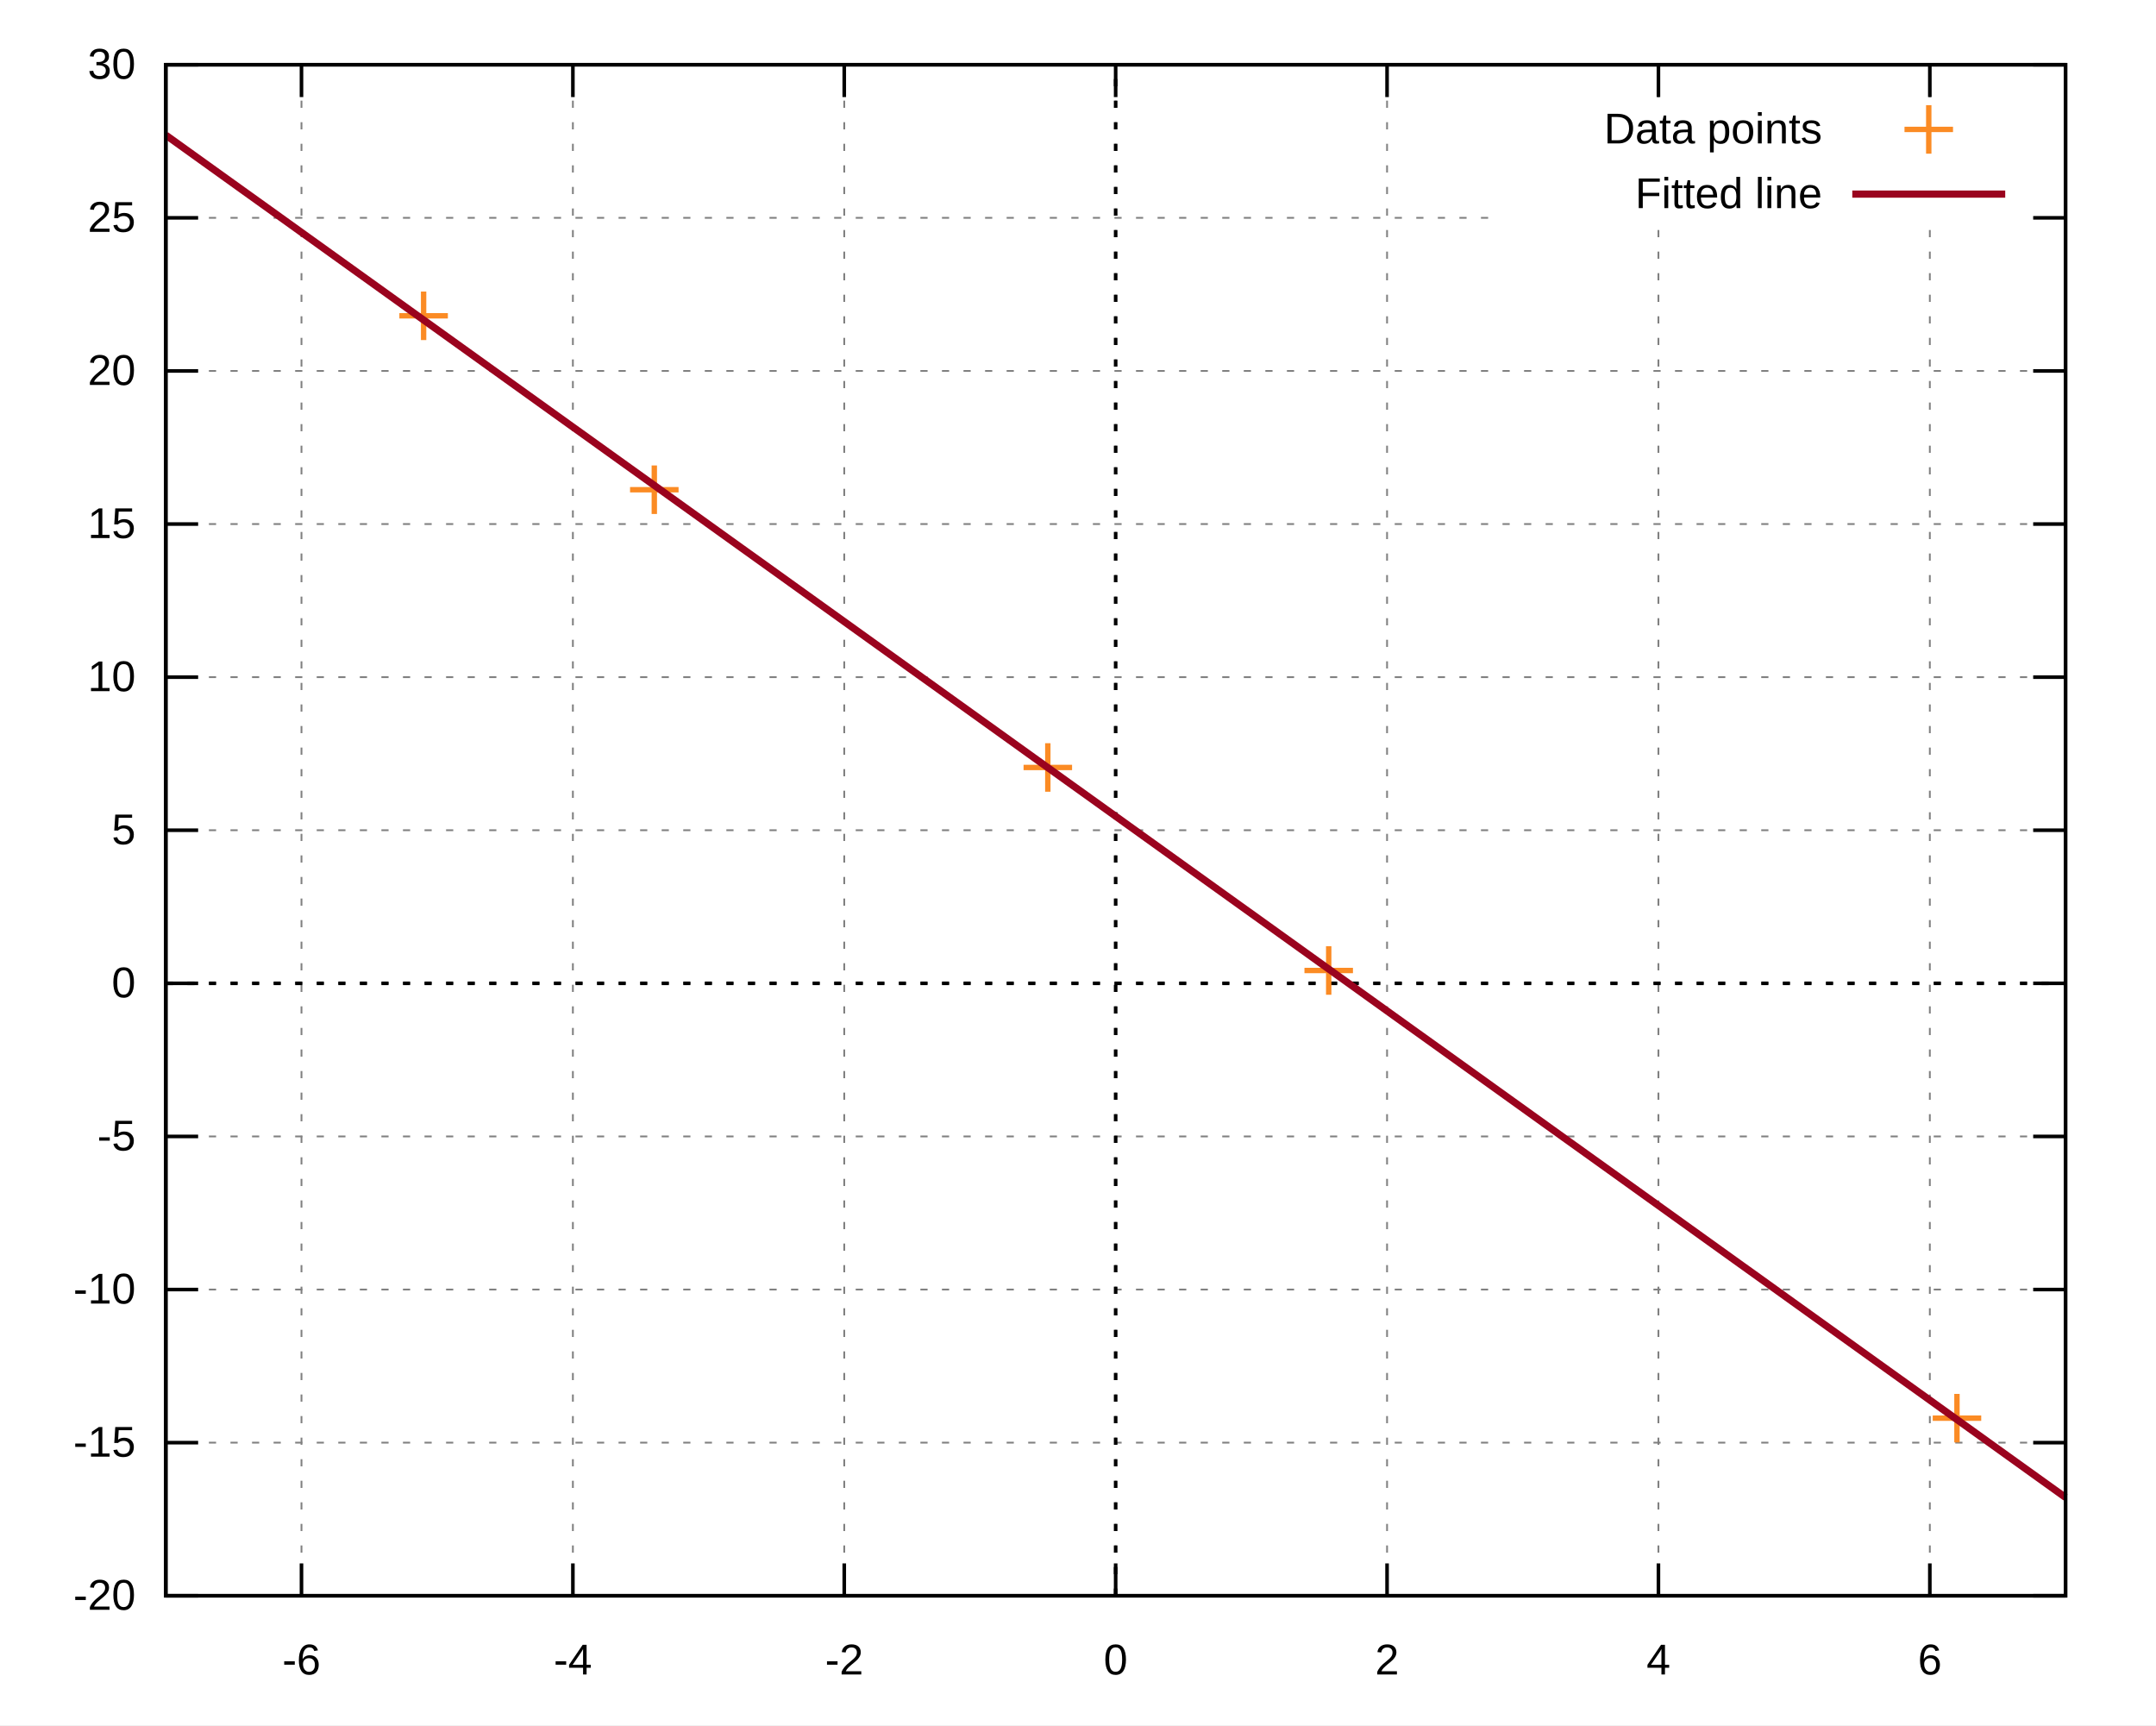
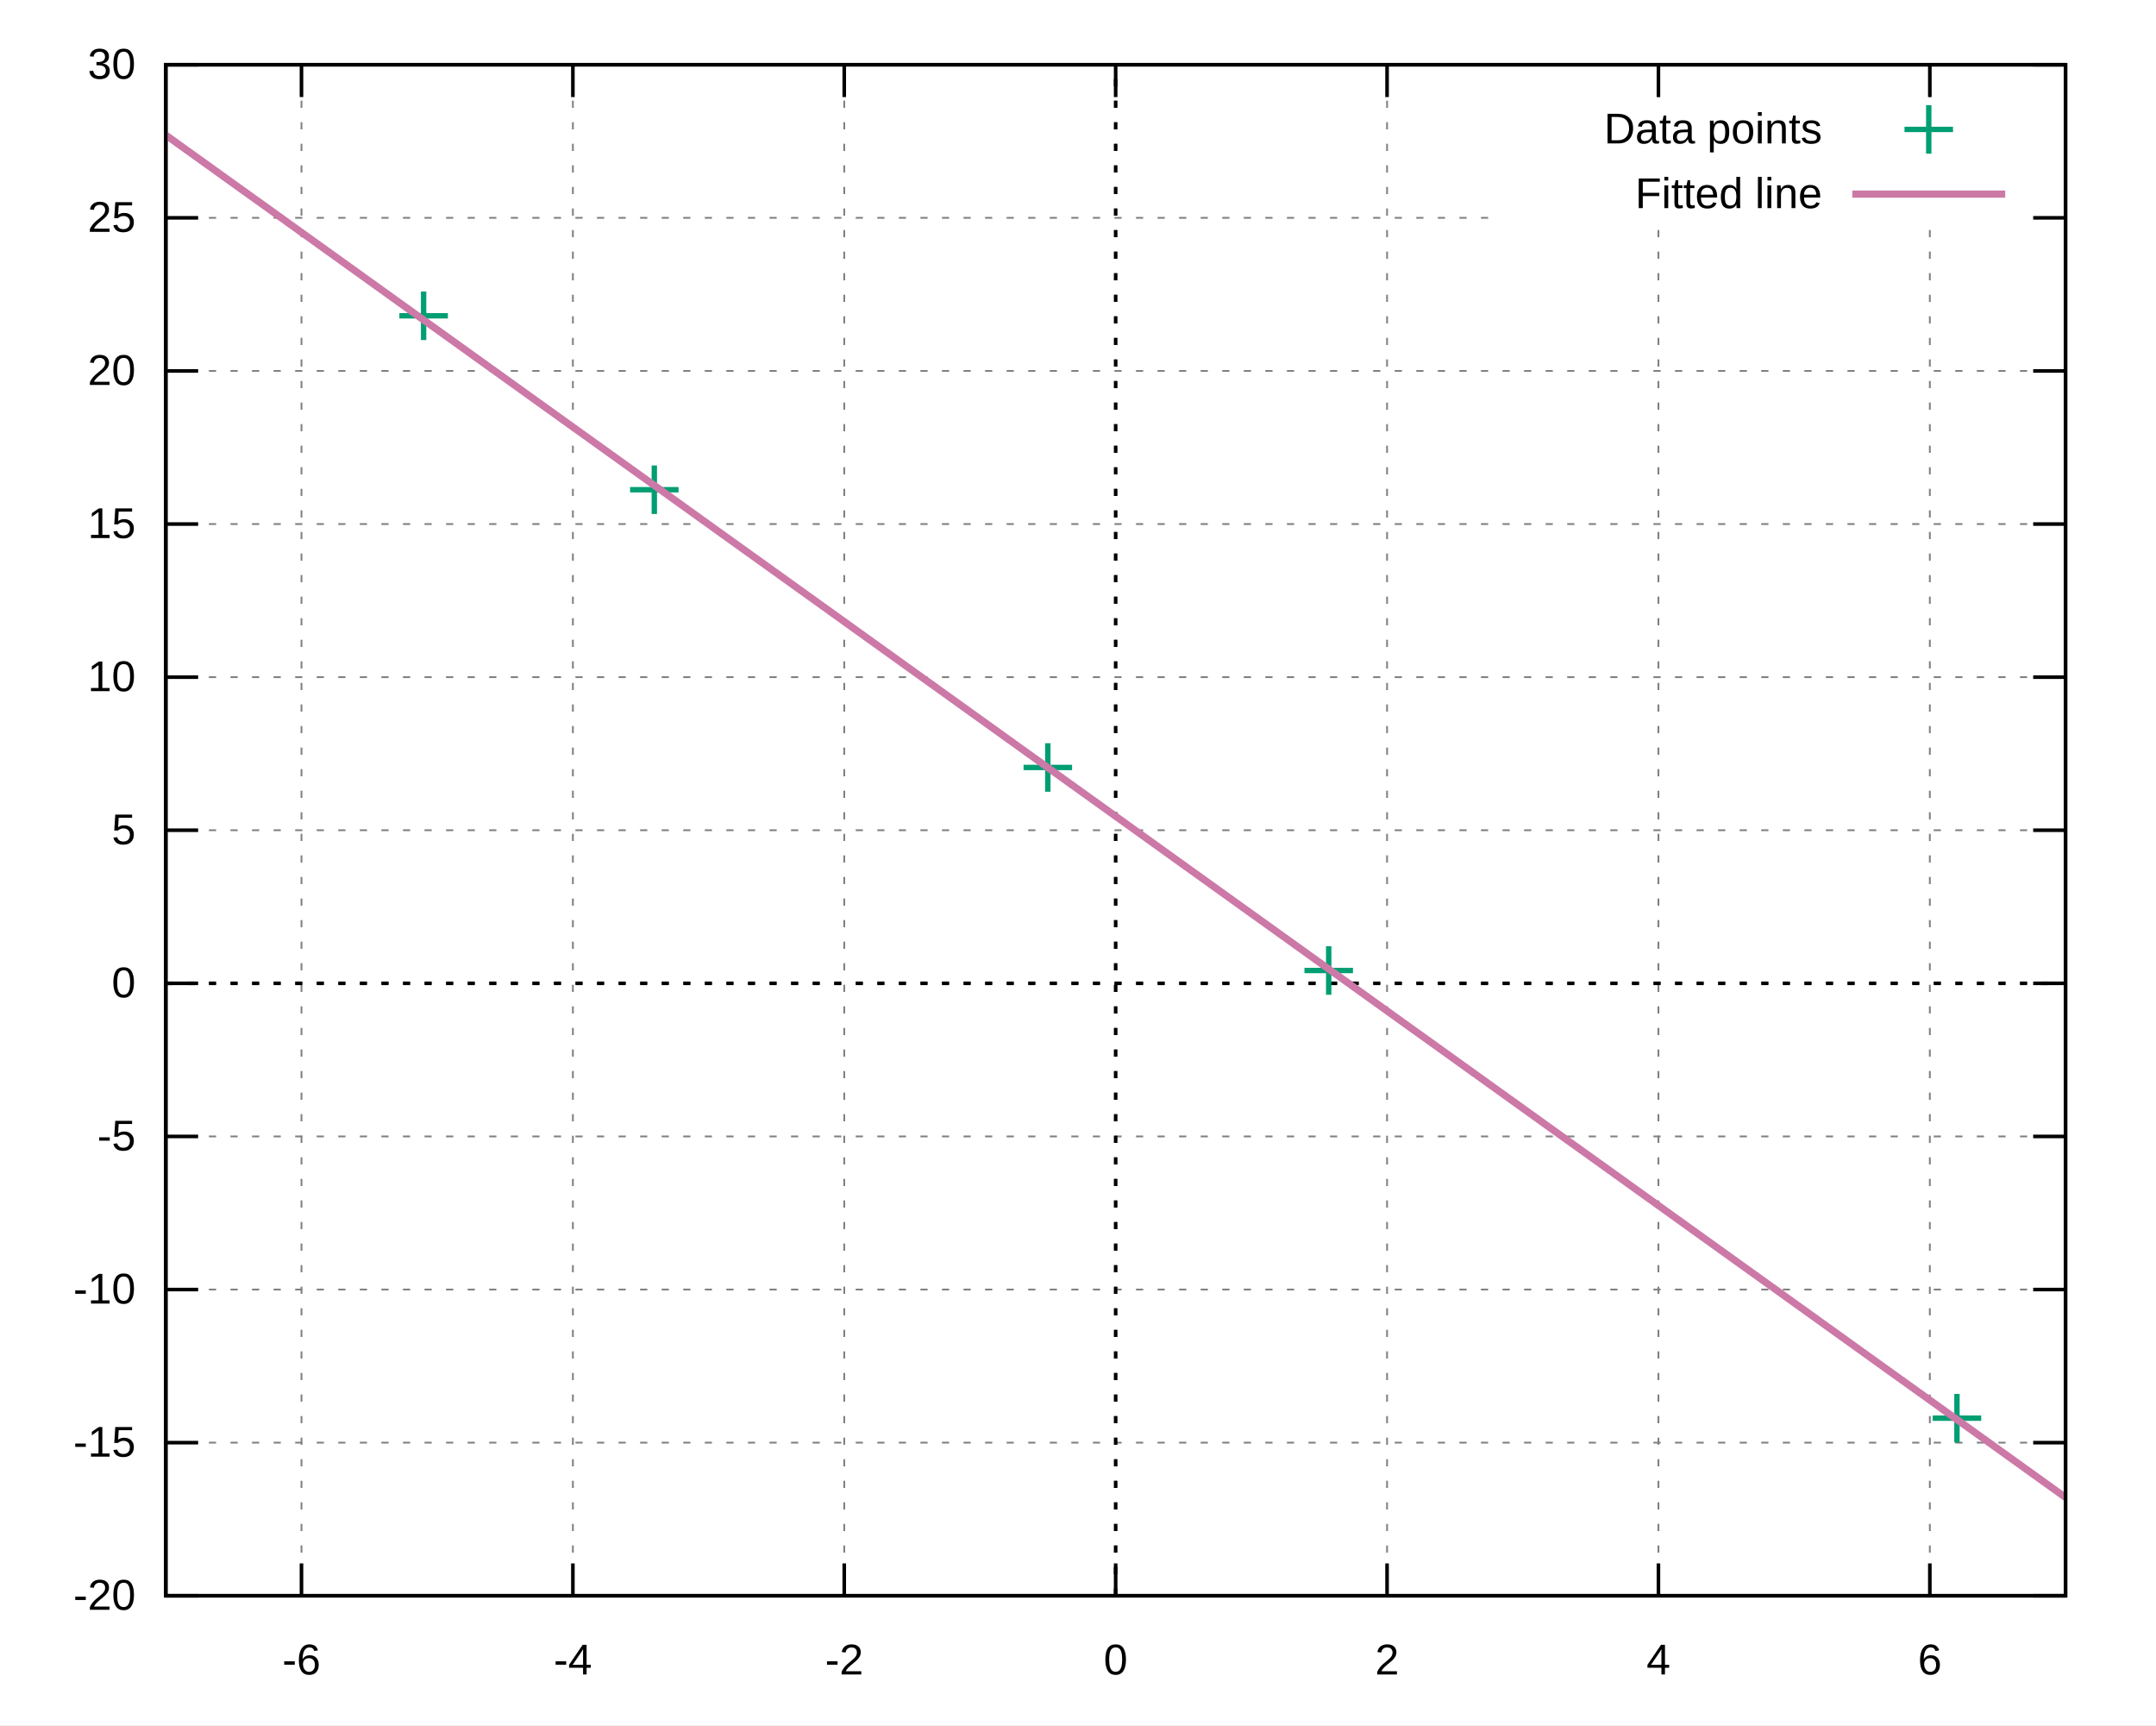
<svg xmlns="http://www.w3.org/2000/svg" xmlns:xlink="http://www.w3.org/1999/xlink" width="600" height="480" viewBox="0 0 600 480">
  <g id="gnuplot_canvas">
    <rect x="0" y="0" width="600" height="480" fill="#ffffff" />
    <defs>
      <circle id="gpDot" r="0.5" stroke-width="0.5" stroke="currentColor" />
      <path id="gpPt0" stroke-width="0.222" stroke="currentColor" d="M-1,0 h2 M0,-1 v2" />
      <path id="gpPt1" stroke-width="0.222" stroke="currentColor" d="M-1,-1 L1,1 M1,-1 L-1,1" />
      <path id="gpPt2" stroke-width="0.222" stroke="currentColor" d="M-1,0 L1,0 M0,-1 L0,1 M-1,-1 L1,1 M-1,1 L1,-1" />
      <rect id="gpPt3" stroke-width="0.222" stroke="currentColor" x="-1" y="-1" width="2" height="2" />
      <rect id="gpPt4" stroke-width="0.222" stroke="currentColor" fill="currentColor" x="-1" y="-1" width="2" height="2" />
      <circle id="gpPt5" stroke-width="0.222" stroke="currentColor" cx="0" cy="0" r="1" />
      <use xlink:href="#gpPt5" id="gpPt6" fill="currentColor" stroke="none" />
      <path id="gpPt7" stroke-width="0.222" stroke="currentColor" d="M0,-1.33 L-1.33,0.67 L1.33,0.67 z" />
      <use xlink:href="#gpPt7" id="gpPt8" fill="currentColor" stroke="none" />
      <use xlink:href="#gpPt7" id="gpPt9" stroke="currentColor" transform="rotate(180)" />
      <use xlink:href="#gpPt9" id="gpPt10" fill="currentColor" stroke="none" />
      <use xlink:href="#gpPt3" id="gpPt11" stroke="currentColor" transform="rotate(45)" />
      <use xlink:href="#gpPt11" id="gpPt12" fill="currentColor" stroke="none" />
      <path id="gpPt13" stroke-width="0.222" stroke="currentColor" d="M0,1.330 L1.265,0.411 L0.782,-1.067 L-0.782,-1.076 L-1.265,0.411 z" />
      <use xlink:href="#gpPt13" id="gpPt14" fill="currentColor" stroke="none" />
      <filter id="textbox" filterUnits="objectBoundingBox" x="0" y="0" height="1" width="1">
        <feFlood flood-color="#FFFFFF" flood-opacity="1" result="bgnd" />
        <feComposite in="SourceGraphic" in2="bgnd" operator="atop" />
      </filter>
      <filter id="greybox" filterUnits="objectBoundingBox" x="0" y="0" height="1" width="1">
        <feFlood flood-color="lightgrey" flood-opacity="1" result="grey" />
        <feComposite in="SourceGraphic" in2="grey" operator="atop" />
      </filter>
    </defs>
    <g fill="none" color="#FFFFFF" stroke="currentColor" stroke-width="1.00" stroke-linecap="butt" stroke-linejoin="miter">
</g>
    <g fill="none" color="black" stroke="currentColor" stroke-width="1.00" stroke-linecap="butt" stroke-linejoin="miter">
</g>
    <g fill="none" color="black" stroke="black" stroke-width="0.50" stroke-linecap="butt" stroke-linejoin="miter">
</g>
    <g fill="none" color="gray" stroke="currentColor" stroke-width="0.50" stroke-linecap="butt" stroke-linejoin="miter">
      <path stroke="gray" stroke-dasharray="2,4" class="gridline" d="M46.14,444.00 L574.82,444.00  " />
    </g>
    <g fill="none" color="gray" stroke="gray" stroke-width="1.00" stroke-linecap="butt" stroke-linejoin="miter">
</g>
    <g fill="none" color="black" stroke="currentColor" stroke-width="1.00" stroke-linecap="butt" stroke-linejoin="miter">
      <path stroke="black" d="M46.14,444.00 L55.14,444.00 M574.82,444.00 L565.82,444.00  " />
      <g transform="translate(37.75,447.90)" stroke="none" fill="black" font-family="Arial" font-size="12.00" text-anchor="end">
        <text>
          <tspan font-family="Arial">-20</tspan>
        </text>
      </g>
    </g>
    <g fill="none" color="black" stroke="currentColor" stroke-width="1.00" stroke-linecap="butt" stroke-linejoin="miter">
</g>
    <g fill="none" color="black" stroke="black" stroke-width="0.50" stroke-linecap="butt" stroke-linejoin="miter">
</g>
    <g fill="none" color="gray" stroke="currentColor" stroke-width="0.50" stroke-linecap="butt" stroke-linejoin="miter">
      <path stroke="gray" stroke-dasharray="2,4" class="gridline" d="M46.14,401.40 L574.82,401.40  " />
    </g>
    <g fill="none" color="gray" stroke="gray" stroke-width="1.00" stroke-linecap="butt" stroke-linejoin="miter">
</g>
    <g fill="none" color="black" stroke="currentColor" stroke-width="1.00" stroke-linecap="butt" stroke-linejoin="miter">
      <path stroke="black" d="M46.14,401.40 L55.14,401.40 M574.82,401.40 L565.82,401.40  " />
      <g transform="translate(37.75,405.30)" stroke="none" fill="black" font-family="Arial" font-size="12.00" text-anchor="end">
        <text>
          <tspan font-family="Arial">-15</tspan>
        </text>
      </g>
    </g>
    <g fill="none" color="black" stroke="currentColor" stroke-width="1.00" stroke-linecap="butt" stroke-linejoin="miter">
</g>
    <g fill="none" color="black" stroke="black" stroke-width="0.50" stroke-linecap="butt" stroke-linejoin="miter">
</g>
    <g fill="none" color="gray" stroke="currentColor" stroke-width="0.50" stroke-linecap="butt" stroke-linejoin="miter">
      <path stroke="gray" stroke-dasharray="2,4" class="gridline" d="M46.14,358.80 L574.82,358.80  " />
    </g>
    <g fill="none" color="gray" stroke="gray" stroke-width="1.00" stroke-linecap="butt" stroke-linejoin="miter">
</g>
    <g fill="none" color="black" stroke="currentColor" stroke-width="1.00" stroke-linecap="butt" stroke-linejoin="miter">
      <path stroke="black" d="M46.14,358.80 L55.14,358.80 M574.82,358.80 L565.82,358.80  " />
      <g transform="translate(37.75,362.70)" stroke="none" fill="black" font-family="Arial" font-size="12.00" text-anchor="end">
        <text>
          <tspan font-family="Arial">-10</tspan>
        </text>
      </g>
    </g>
    <g fill="none" color="black" stroke="currentColor" stroke-width="1.00" stroke-linecap="butt" stroke-linejoin="miter">
</g>
    <g fill="none" color="black" stroke="black" stroke-width="0.50" stroke-linecap="butt" stroke-linejoin="miter">
</g>
    <g fill="none" color="gray" stroke="currentColor" stroke-width="0.50" stroke-linecap="butt" stroke-linejoin="miter">
      <path stroke="gray" stroke-dasharray="2,4" class="gridline" d="M46.14,316.20 L574.82,316.20  " />
    </g>
    <g fill="none" color="gray" stroke="gray" stroke-width="1.00" stroke-linecap="butt" stroke-linejoin="miter">
</g>
    <g fill="none" color="black" stroke="currentColor" stroke-width="1.00" stroke-linecap="butt" stroke-linejoin="miter">
      <path stroke="black" d="M46.14,316.20 L55.14,316.20 M574.82,316.20 L565.82,316.20  " />
      <g transform="translate(37.75,320.10)" stroke="none" fill="black" font-family="Arial" font-size="12.00" text-anchor="end">
        <text>
          <tspan font-family="Arial">-5</tspan>
        </text>
      </g>
    </g>
    <g fill="none" color="black" stroke="currentColor" stroke-width="1.00" stroke-linecap="butt" stroke-linejoin="miter">
</g>
    <g fill="none" color="black" stroke="black" stroke-width="0.50" stroke-linecap="butt" stroke-linejoin="miter">
</g>
    <g fill="none" color="gray" stroke="currentColor" stroke-width="0.50" stroke-linecap="butt" stroke-linejoin="miter">
      <path stroke="gray" stroke-dasharray="2,4" class="gridline" d="M46.14,273.60 L574.82,273.60  " />
    </g>
    <g fill="none" color="gray" stroke="gray" stroke-width="1.00" stroke-linecap="butt" stroke-linejoin="miter">
</g>
    <g fill="none" color="black" stroke="currentColor" stroke-width="1.00" stroke-linecap="butt" stroke-linejoin="miter">
      <path stroke="black" d="M46.14,273.60 L55.14,273.60 M574.82,273.60 L565.82,273.60  " />
      <g transform="translate(37.75,277.50)" stroke="none" fill="black" font-family="Arial" font-size="12.00" text-anchor="end">
        <text>
          <tspan font-family="Arial"> 0</tspan>
        </text>
      </g>
    </g>
    <g fill="none" color="black" stroke="currentColor" stroke-width="1.00" stroke-linecap="butt" stroke-linejoin="miter">
</g>
    <g fill="none" color="black" stroke="black" stroke-width="0.50" stroke-linecap="butt" stroke-linejoin="miter">
</g>
    <g fill="none" color="gray" stroke="currentColor" stroke-width="0.50" stroke-linecap="butt" stroke-linejoin="miter">
      <path stroke="gray" stroke-dasharray="2,4" class="gridline" d="M46.14,231.00 L574.82,231.00  " />
    </g>
    <g fill="none" color="gray" stroke="gray" stroke-width="1.00" stroke-linecap="butt" stroke-linejoin="miter">
</g>
    <g fill="none" color="black" stroke="currentColor" stroke-width="1.00" stroke-linecap="butt" stroke-linejoin="miter">
      <path stroke="black" d="M46.14,231.00 L55.14,231.00 M574.82,231.00 L565.82,231.00  " />
      <g transform="translate(37.75,234.90)" stroke="none" fill="black" font-family="Arial" font-size="12.00" text-anchor="end">
        <text>
          <tspan font-family="Arial"> 5</tspan>
        </text>
      </g>
    </g>
    <g fill="none" color="black" stroke="currentColor" stroke-width="1.00" stroke-linecap="butt" stroke-linejoin="miter">
</g>
    <g fill="none" color="black" stroke="black" stroke-width="0.50" stroke-linecap="butt" stroke-linejoin="miter">
</g>
    <g fill="none" color="gray" stroke="currentColor" stroke-width="0.50" stroke-linecap="butt" stroke-linejoin="miter">
      <path stroke="gray" stroke-dasharray="2,4" class="gridline" d="M46.14,188.41 L574.82,188.41  " />
    </g>
    <g fill="none" color="gray" stroke="gray" stroke-width="1.00" stroke-linecap="butt" stroke-linejoin="miter">
</g>
    <g fill="none" color="black" stroke="currentColor" stroke-width="1.00" stroke-linecap="butt" stroke-linejoin="miter">
      <path stroke="black" d="M46.14,188.41 L55.14,188.41 M574.82,188.41 L565.82,188.41  " />
      <g transform="translate(37.75,192.31)" stroke="none" fill="black" font-family="Arial" font-size="12.00" text-anchor="end">
        <text>
          <tspan font-family="Arial"> 10</tspan>
        </text>
      </g>
    </g>
    <g fill="none" color="black" stroke="currentColor" stroke-width="1.00" stroke-linecap="butt" stroke-linejoin="miter">
</g>
    <g fill="none" color="black" stroke="black" stroke-width="0.50" stroke-linecap="butt" stroke-linejoin="miter">
</g>
    <g fill="none" color="gray" stroke="currentColor" stroke-width="0.50" stroke-linecap="butt" stroke-linejoin="miter">
      <path stroke="gray" stroke-dasharray="2,4" class="gridline" d="M46.14,145.81 L574.82,145.81  " />
    </g>
    <g fill="none" color="gray" stroke="gray" stroke-width="1.00" stroke-linecap="butt" stroke-linejoin="miter">
</g>
    <g fill="none" color="black" stroke="currentColor" stroke-width="1.00" stroke-linecap="butt" stroke-linejoin="miter">
      <path stroke="black" d="M46.14,145.81 L55.14,145.81 M574.82,145.81 L565.82,145.81  " />
      <g transform="translate(37.75,149.71)" stroke="none" fill="black" font-family="Arial" font-size="12.00" text-anchor="end">
        <text>
          <tspan font-family="Arial"> 15</tspan>
        </text>
      </g>
    </g>
    <g fill="none" color="black" stroke="currentColor" stroke-width="1.00" stroke-linecap="butt" stroke-linejoin="miter">
</g>
    <g fill="none" color="black" stroke="black" stroke-width="0.50" stroke-linecap="butt" stroke-linejoin="miter">
</g>
    <g fill="none" color="gray" stroke="currentColor" stroke-width="0.50" stroke-linecap="butt" stroke-linejoin="miter">
      <path stroke="gray" stroke-dasharray="2,4" class="gridline" d="M46.14,103.21 L574.82,103.21  " />
    </g>
    <g fill="none" color="gray" stroke="gray" stroke-width="1.00" stroke-linecap="butt" stroke-linejoin="miter">
</g>
    <g fill="none" color="black" stroke="currentColor" stroke-width="1.00" stroke-linecap="butt" stroke-linejoin="miter">
      <path stroke="black" d="M46.14,103.21 L55.14,103.21 M574.82,103.21 L565.82,103.21  " />
      <g transform="translate(37.75,107.11)" stroke="none" fill="black" font-family="Arial" font-size="12.00" text-anchor="end">
        <text>
          <tspan font-family="Arial"> 20</tspan>
        </text>
      </g>
    </g>
    <g fill="none" color="black" stroke="currentColor" stroke-width="1.00" stroke-linecap="butt" stroke-linejoin="miter">
</g>
    <g fill="none" color="black" stroke="black" stroke-width="0.50" stroke-linecap="butt" stroke-linejoin="miter">
</g>
    <g fill="none" color="gray" stroke="currentColor" stroke-width="0.50" stroke-linecap="butt" stroke-linejoin="miter">
      <path stroke="gray" stroke-dasharray="2,4" class="gridline" d="M46.14,60.61 L414.80,60.61 M566.43,60.61 L574.82,60.61  " />
    </g>
    <g fill="none" color="gray" stroke="gray" stroke-width="1.00" stroke-linecap="butt" stroke-linejoin="miter">
</g>
    <g fill="none" color="black" stroke="currentColor" stroke-width="1.00" stroke-linecap="butt" stroke-linejoin="miter">
      <path stroke="black" d="M46.14,60.61 L55.14,60.61 M574.82,60.61 L565.82,60.61  " />
      <g transform="translate(37.75,64.51)" stroke="none" fill="black" font-family="Arial" font-size="12.00" text-anchor="end">
        <text>
          <tspan font-family="Arial"> 25</tspan>
        </text>
      </g>
    </g>
    <g fill="none" color="black" stroke="currentColor" stroke-width="1.00" stroke-linecap="butt" stroke-linejoin="miter">
</g>
    <g fill="none" color="black" stroke="black" stroke-width="0.50" stroke-linecap="butt" stroke-linejoin="miter">
</g>
    <g fill="none" color="gray" stroke="currentColor" stroke-width="0.50" stroke-linecap="butt" stroke-linejoin="miter">
      <path stroke="gray" stroke-dasharray="2,4" class="gridline" d="M46.14,18.01 L574.82,18.01  " />
    </g>
    <g fill="none" color="gray" stroke="gray" stroke-width="1.00" stroke-linecap="butt" stroke-linejoin="miter">
</g>
    <g fill="none" color="black" stroke="currentColor" stroke-width="1.00" stroke-linecap="butt" stroke-linejoin="miter">
      <path stroke="black" d="M46.14,18.01 L55.14,18.01 M574.82,18.01 L565.82,18.01  " />
      <g transform="translate(37.75,21.91)" stroke="none" fill="black" font-family="Arial" font-size="12.00" text-anchor="end">
        <text>
          <tspan font-family="Arial"> 30</tspan>
        </text>
      </g>
    </g>
    <g fill="none" color="black" stroke="currentColor" stroke-width="1.00" stroke-linecap="butt" stroke-linejoin="miter">
</g>
    <g fill="none" color="black" stroke="black" stroke-width="0.50" stroke-linecap="butt" stroke-linejoin="miter">
</g>
    <g fill="none" color="gray" stroke="currentColor" stroke-width="0.50" stroke-linecap="butt" stroke-linejoin="miter">
      <path stroke="gray" stroke-dasharray="2,4" class="gridline" d="M83.90,444.00 L83.90,18.01  " />
    </g>
    <g fill="none" color="gray" stroke="gray" stroke-width="1.00" stroke-linecap="butt" stroke-linejoin="miter">
</g>
    <g fill="none" color="black" stroke="currentColor" stroke-width="1.00" stroke-linecap="butt" stroke-linejoin="miter">
      <path stroke="black" d="M83.90,444.00 L83.90,435.00 M83.90,18.01 L83.90,27.01  " />
      <g transform="translate(83.90,465.90)" stroke="none" fill="black" font-family="Arial" font-size="12.00" text-anchor="middle">
        <text>
          <tspan font-family="Arial">-6</tspan>
        </text>
      </g>
    </g>
    <g fill="none" color="black" stroke="currentColor" stroke-width="1.00" stroke-linecap="butt" stroke-linejoin="miter">
</g>
    <g fill="none" color="black" stroke="black" stroke-width="0.50" stroke-linecap="butt" stroke-linejoin="miter">
</g>
    <g fill="none" color="gray" stroke="currentColor" stroke-width="0.50" stroke-linecap="butt" stroke-linejoin="miter">
      <path stroke="gray" stroke-dasharray="2,4" class="gridline" d="M159.43,444.00 L159.43,18.01  " />
    </g>
    <g fill="none" color="gray" stroke="gray" stroke-width="1.00" stroke-linecap="butt" stroke-linejoin="miter">
</g>
    <g fill="none" color="black" stroke="currentColor" stroke-width="1.00" stroke-linecap="butt" stroke-linejoin="miter">
      <path stroke="black" d="M159.43,444.00 L159.43,435.00 M159.43,18.01 L159.43,27.01  " />
      <g transform="translate(159.43,465.90)" stroke="none" fill="black" font-family="Arial" font-size="12.00" text-anchor="middle">
        <text>
          <tspan font-family="Arial">-4</tspan>
        </text>
      </g>
    </g>
    <g fill="none" color="black" stroke="currentColor" stroke-width="1.00" stroke-linecap="butt" stroke-linejoin="miter">
</g>
    <g fill="none" color="black" stroke="black" stroke-width="0.50" stroke-linecap="butt" stroke-linejoin="miter">
</g>
    <g fill="none" color="gray" stroke="currentColor" stroke-width="0.50" stroke-linecap="butt" stroke-linejoin="miter">
      <path stroke="gray" stroke-dasharray="2,4" class="gridline" d="M234.95,444.00 L234.95,18.01  " />
    </g>
    <g fill="none" color="gray" stroke="gray" stroke-width="1.00" stroke-linecap="butt" stroke-linejoin="miter">
</g>
    <g fill="none" color="black" stroke="currentColor" stroke-width="1.00" stroke-linecap="butt" stroke-linejoin="miter">
      <path stroke="black" d="M234.95,444.00 L234.95,435.00 M234.95,18.01 L234.95,27.01  " />
      <g transform="translate(234.95,465.90)" stroke="none" fill="black" font-family="Arial" font-size="12.00" text-anchor="middle">
        <text>
          <tspan font-family="Arial">-2</tspan>
        </text>
      </g>
    </g>
    <g fill="none" color="black" stroke="currentColor" stroke-width="1.00" stroke-linecap="butt" stroke-linejoin="miter">
</g>
    <g fill="none" color="black" stroke="black" stroke-width="0.50" stroke-linecap="butt" stroke-linejoin="miter">
</g>
    <g fill="none" color="gray" stroke="currentColor" stroke-width="0.50" stroke-linecap="butt" stroke-linejoin="miter">
      <path stroke="gray" stroke-dasharray="2,4" class="gridline" d="M310.48,444.00 L310.48,18.01  " />
    </g>
    <g fill="none" color="gray" stroke="gray" stroke-width="1.00" stroke-linecap="butt" stroke-linejoin="miter">
</g>
    <g fill="none" color="black" stroke="currentColor" stroke-width="1.00" stroke-linecap="butt" stroke-linejoin="miter">
      <path stroke="black" d="M310.48,444.00 L310.48,435.00 M310.48,18.01 L310.48,27.01  " />
      <g transform="translate(310.48,465.90)" stroke="none" fill="black" font-family="Arial" font-size="12.00" text-anchor="middle">
        <text>
          <tspan font-family="Arial"> 0</tspan>
        </text>
      </g>
    </g>
    <g fill="none" color="black" stroke="currentColor" stroke-width="1.00" stroke-linecap="butt" stroke-linejoin="miter">
</g>
    <g fill="none" color="black" stroke="black" stroke-width="0.50" stroke-linecap="butt" stroke-linejoin="miter">
</g>
    <g fill="none" color="gray" stroke="currentColor" stroke-width="0.50" stroke-linecap="butt" stroke-linejoin="miter">
      <path stroke="gray" stroke-dasharray="2,4" class="gridline" d="M386.01,444.00 L386.01,18.01  " />
    </g>
    <g fill="none" color="gray" stroke="gray" stroke-width="1.00" stroke-linecap="butt" stroke-linejoin="miter">
</g>
    <g fill="none" color="black" stroke="currentColor" stroke-width="1.00" stroke-linecap="butt" stroke-linejoin="miter">
      <path stroke="black" d="M386.01,444.00 L386.01,435.00 M386.01,18.01 L386.01,27.01  " />
      <g transform="translate(386.01,465.90)" stroke="none" fill="black" font-family="Arial" font-size="12.00" text-anchor="middle">
        <text>
          <tspan font-family="Arial"> 2</tspan>
        </text>
      </g>
    </g>
    <g fill="none" color="black" stroke="currentColor" stroke-width="1.00" stroke-linecap="butt" stroke-linejoin="miter">
</g>
    <g fill="none" color="black" stroke="black" stroke-width="0.50" stroke-linecap="butt" stroke-linejoin="miter">
</g>
    <g fill="none" color="gray" stroke="currentColor" stroke-width="0.50" stroke-linecap="butt" stroke-linejoin="miter">
      <path stroke="gray" stroke-dasharray="2,4" class="gridline" d="M461.53,444.00 L461.53,63.01 M461.53,27.01 L461.53,18.01  " />
    </g>
    <g fill="none" color="gray" stroke="gray" stroke-width="1.00" stroke-linecap="butt" stroke-linejoin="miter">
</g>
    <g fill="none" color="black" stroke="currentColor" stroke-width="1.00" stroke-linecap="butt" stroke-linejoin="miter">
      <path stroke="black" d="M461.53,444.00 L461.53,435.00 M461.53,18.01 L461.53,27.01  " />
      <g transform="translate(461.53,465.90)" stroke="none" fill="black" font-family="Arial" font-size="12.00" text-anchor="middle">
        <text>
          <tspan font-family="Arial"> 4</tspan>
        </text>
      </g>
    </g>
    <g fill="none" color="black" stroke="currentColor" stroke-width="1.00" stroke-linecap="butt" stroke-linejoin="miter">
</g>
    <g fill="none" color="black" stroke="black" stroke-width="0.50" stroke-linecap="butt" stroke-linejoin="miter">
</g>
    <g fill="none" color="gray" stroke="currentColor" stroke-width="0.50" stroke-linecap="butt" stroke-linejoin="miter">
      <path stroke="gray" stroke-dasharray="2,4" class="gridline" d="M537.06,444.00 L537.06,63.01 M537.06,27.01 L537.06,18.01  " />
    </g>
    <g fill="none" color="gray" stroke="gray" stroke-width="1.00" stroke-linecap="butt" stroke-linejoin="miter">
</g>
    <g fill="none" color="black" stroke="currentColor" stroke-width="1.00" stroke-linecap="butt" stroke-linejoin="miter">
      <path stroke="black" d="M537.06,444.00 L537.06,435.00 M537.06,18.01 L537.06,27.01  " />
      <g transform="translate(537.06,465.90)" stroke="none" fill="black" font-family="Arial" font-size="12.00" text-anchor="middle">
        <text>
          <tspan font-family="Arial"> 6</tspan>
        </text>
      </g>
    </g>
    <g fill="none" color="black" stroke="currentColor" stroke-width="1.00" stroke-linecap="butt" stroke-linejoin="miter">
</g>
    <g fill="none" color="gray" stroke="currentColor" stroke-width="1.00" stroke-linecap="butt" stroke-linejoin="miter">
      <path stroke="rgb(  0,   0,   0)" stroke-dasharray="2,4" d="M46.14,273.60 L574.82,273.60  " />
    </g>
    <g fill="none" color="gray" stroke="currentColor" stroke-width="1.00" stroke-linecap="butt" stroke-linejoin="miter">
      <path stroke="rgb(  0,   0,   0)" stroke-dasharray="2,4" d="M310.48,444.00 L310.48,18.01  " />
    </g>
    <g fill="none" color="black" stroke="currentColor" stroke-width="1.00" stroke-linecap="butt" stroke-linejoin="miter">
      <path stroke="black" d="M46.14,18.01 L46.14,444.00 L574.82,444.00 L574.82,18.01 L46.14,18.01 Z  " />
    </g>
    <g fill="none" color="black" stroke="currentColor" stroke-width="1.00" stroke-linecap="butt" stroke-linejoin="miter">
</g>
    <g id="gnuplot_plot_1">
      <g fill="none" color="black" stroke="currentColor" stroke-width="1.00" stroke-linecap="butt" stroke-linejoin="miter">
        <g transform="translate(507.09,39.91)" stroke="none" fill="black" font-family="Arial" font-size="12.00" text-anchor="end">
          <text>
            <tspan font-family="Arial">Data points</tspan>
          </text>
        </g>
      </g>
      <g fill="none" color="black" stroke="currentColor" stroke-width="1.00" stroke-linecap="butt" stroke-linejoin="miter">
-         <use xlink:href="#gpPt0" transform="translate(117.89,87.87) scale(6.75)" color="rgb(251, 139,  36)" />
-         <use xlink:href="#gpPt0" transform="translate(182.09,136.26) scale(6.75)" color="rgb(251, 139,  36)" />
-         <use xlink:href="#gpPt0" transform="translate(291.60,213.54) scale(6.75)" color="rgb(251, 139,  36)" />
-         <use xlink:href="#gpPt0" transform="translate(369.77,270.03) scale(6.75)" color="rgb(251, 139,  36)" />
-         <use xlink:href="#gpPt0" transform="translate(544.61,394.59) scale(6.75)" color="rgb(251, 139,  36)" />
-         <use xlink:href="#gpPt0" transform="translate(536.76,36.01) scale(6.75)" color="rgb(251, 139,  36)" />
+         <use xlink:href="#gpPt0" transform="translate(117.89,87.87) scale(6.75)" color="rgb(  0, 158, 115)" />
+         <use xlink:href="#gpPt0" transform="translate(182.09,136.26) scale(6.75)" color="rgb(  0, 158, 115)" />
+         <use xlink:href="#gpPt0" transform="translate(291.60,213.54) scale(6.75)" color="rgb(  0, 158, 115)" />
+         <use xlink:href="#gpPt0" transform="translate(369.77,270.03) scale(6.75)" color="rgb(  0, 158, 115)" />
+         <use xlink:href="#gpPt0" transform="translate(544.61,394.59) scale(6.75)" color="rgb(  0, 158, 115)" />
+         <use xlink:href="#gpPt0" transform="translate(536.76,36.01) scale(6.75)" color="rgb(  0, 158, 115)" />
      </g>
    </g>
    <g id="gnuplot_plot_2">
-       <g fill="none" color="#FFFFFF" stroke="rgb(251, 139,  36)" stroke-width="2.00" stroke-linecap="butt" stroke-linejoin="miter">
+       <g fill="none" color="#FFFFFF" stroke="rgb(  0, 158, 115)" stroke-width="2.00" stroke-linecap="butt" stroke-linejoin="miter">
</g>
      <g fill="none" color="black" stroke="currentColor" stroke-width="2.00" stroke-linecap="butt" stroke-linejoin="miter">
        <g transform="translate(507.09,57.91)" stroke="none" fill="black" font-family="Arial" font-size="12.00" text-anchor="end">
          <text>
            <tspan font-family="Arial">Fitted line</tspan>
          </text>
        </g>
      </g>
      <g fill="none" color="black" stroke="currentColor" stroke-width="2.00" stroke-linecap="butt" stroke-linejoin="miter">
-         <path stroke="rgb(154,   3,  30)" d="M515.48,54.01 L558.04,54.01 M46.14,37.59 L51.48,41.42 L56.82,45.25 L62.16,49.08 L67.50,52.91 L72.84,56.73   L78.18,60.56 L83.52,64.39 L88.86,68.22 L94.20,72.05 L99.54,75.88 L104.88,79.71 L110.22,83.54 L115.56,87.37   L120.90,91.19 L126.24,95.02 L131.58,98.85 L136.92,102.68 L142.26,106.51 L147.60,110.34 L152.94,114.17 L158.28,118.00   L163.62,121.82 L168.96,125.65 L174.30,129.48 L179.65,133.31 L184.99,137.14 L190.33,140.97 L195.67,144.80 L201.01,148.63   L206.35,152.46 L211.69,156.28 L217.03,160.11 L222.37,163.94 L227.71,167.77 L233.05,171.60 L238.39,175.43 L243.73,179.26   L249.07,183.09 L254.41,186.92 L259.75,190.74 L265.09,194.57 L270.43,198.40 L275.77,202.23 L281.11,206.06 L286.45,209.89   L291.79,213.72 L297.13,217.55 L302.47,221.37 L307.81,225.20 L313.15,229.03 L318.49,232.86 L323.83,236.69 L329.17,240.52   L334.51,244.35 L339.85,248.18 L345.19,252.01 L350.53,255.83 L355.87,259.66 L361.21,263.49 L366.55,267.32 L371.89,271.15   L377.23,274.98 L382.57,278.81 L387.91,282.64 L393.25,286.47 L398.59,290.29 L403.93,294.12 L409.27,297.95 L414.61,301.78   L419.95,305.61 L425.29,309.44 L430.63,313.27 L435.97,317.10 L441.31,320.92 L446.66,324.75 L452.00,328.58 L457.34,332.41   L462.68,336.24 L468.02,340.07 L473.36,343.90 L478.70,347.73 L484.04,351.56 L489.38,355.38 L494.72,359.21 L500.06,363.04   L505.40,366.87 L510.74,370.70 L516.08,374.53 L521.42,378.36 L526.76,382.19 L532.10,386.01 L537.44,389.84 L542.78,393.67   L548.12,397.50 L553.46,401.33 L558.80,405.16 L564.14,408.99 L569.48,412.82 L574.82,416.65  " />
+         <path stroke="rgb(204, 121, 167)" d="M515.48,54.01 L558.04,54.01 M46.14,37.59 L51.48,41.42 L56.82,45.25 L62.16,49.08 L67.50,52.91 L72.84,56.73   L78.18,60.56 L83.52,64.39 L88.86,68.22 L94.20,72.05 L99.54,75.88 L104.88,79.71 L110.22,83.54 L115.56,87.37   L120.90,91.19 L126.24,95.02 L131.58,98.85 L136.92,102.68 L142.26,106.51 L147.60,110.34 L152.94,114.17 L158.28,118.00   L163.62,121.82 L168.96,125.65 L174.30,129.48 L179.65,133.31 L184.99,137.14 L190.33,140.97 L195.67,144.80 L201.01,148.63   L206.35,152.46 L211.69,156.28 L217.03,160.11 L222.37,163.94 L227.71,167.77 L233.05,171.60 L238.39,175.43 L243.73,179.26   L249.07,183.09 L254.41,186.92 L259.75,190.74 L265.09,194.57 L270.43,198.40 L275.77,202.23 L281.11,206.06 L286.45,209.89   L291.79,213.72 L297.13,217.55 L302.47,221.37 L307.81,225.20 L313.15,229.03 L318.49,232.86 L323.83,236.69 L329.17,240.52   L334.51,244.35 L339.85,248.18 L345.19,252.01 L350.53,255.83 L355.87,259.66 L361.21,263.49 L366.55,267.32 L371.89,271.15   L377.23,274.98 L382.57,278.81 L387.91,282.64 L393.25,286.47 L398.59,290.29 L403.93,294.12 L409.27,297.95 L414.61,301.78   L419.95,305.61 L425.29,309.44 L430.63,313.27 L435.97,317.10 L441.31,320.92 L446.66,324.75 L452.00,328.58 L457.34,332.41   L462.68,336.24 L468.02,340.07 L473.36,343.90 L478.70,347.73 L484.04,351.56 L489.38,355.38 L494.72,359.21 L500.06,363.04   L505.40,366.87 L510.74,370.70 L516.08,374.53 L521.42,378.36 L526.76,382.19 L532.10,386.01 L537.44,389.84 L542.78,393.67   L548.12,397.50 L553.46,401.33 L558.80,405.16 L564.14,408.99 L569.48,412.82 L574.82,416.65  " />
      </g>
    </g>
    <g fill="none" color="black" stroke="currentColor" stroke-width="2.00" stroke-linecap="butt" stroke-linejoin="miter">
</g>
    <g fill="none" color="black" stroke="black" stroke-width="1.00" stroke-linecap="butt" stroke-linejoin="miter">
</g>
    <g fill="none" color="black" stroke="currentColor" stroke-width="1.00" stroke-linecap="butt" stroke-linejoin="miter">
      <path stroke="black" d="M46.14,18.01 L46.14,444.00 L574.82,444.00 L574.82,18.01 L46.14,18.01 Z  " />
    </g>
    <g fill="none" color="black" stroke="currentColor" stroke-width="1.00" stroke-linecap="butt" stroke-linejoin="miter">
</g>
  </g>
</svg>
